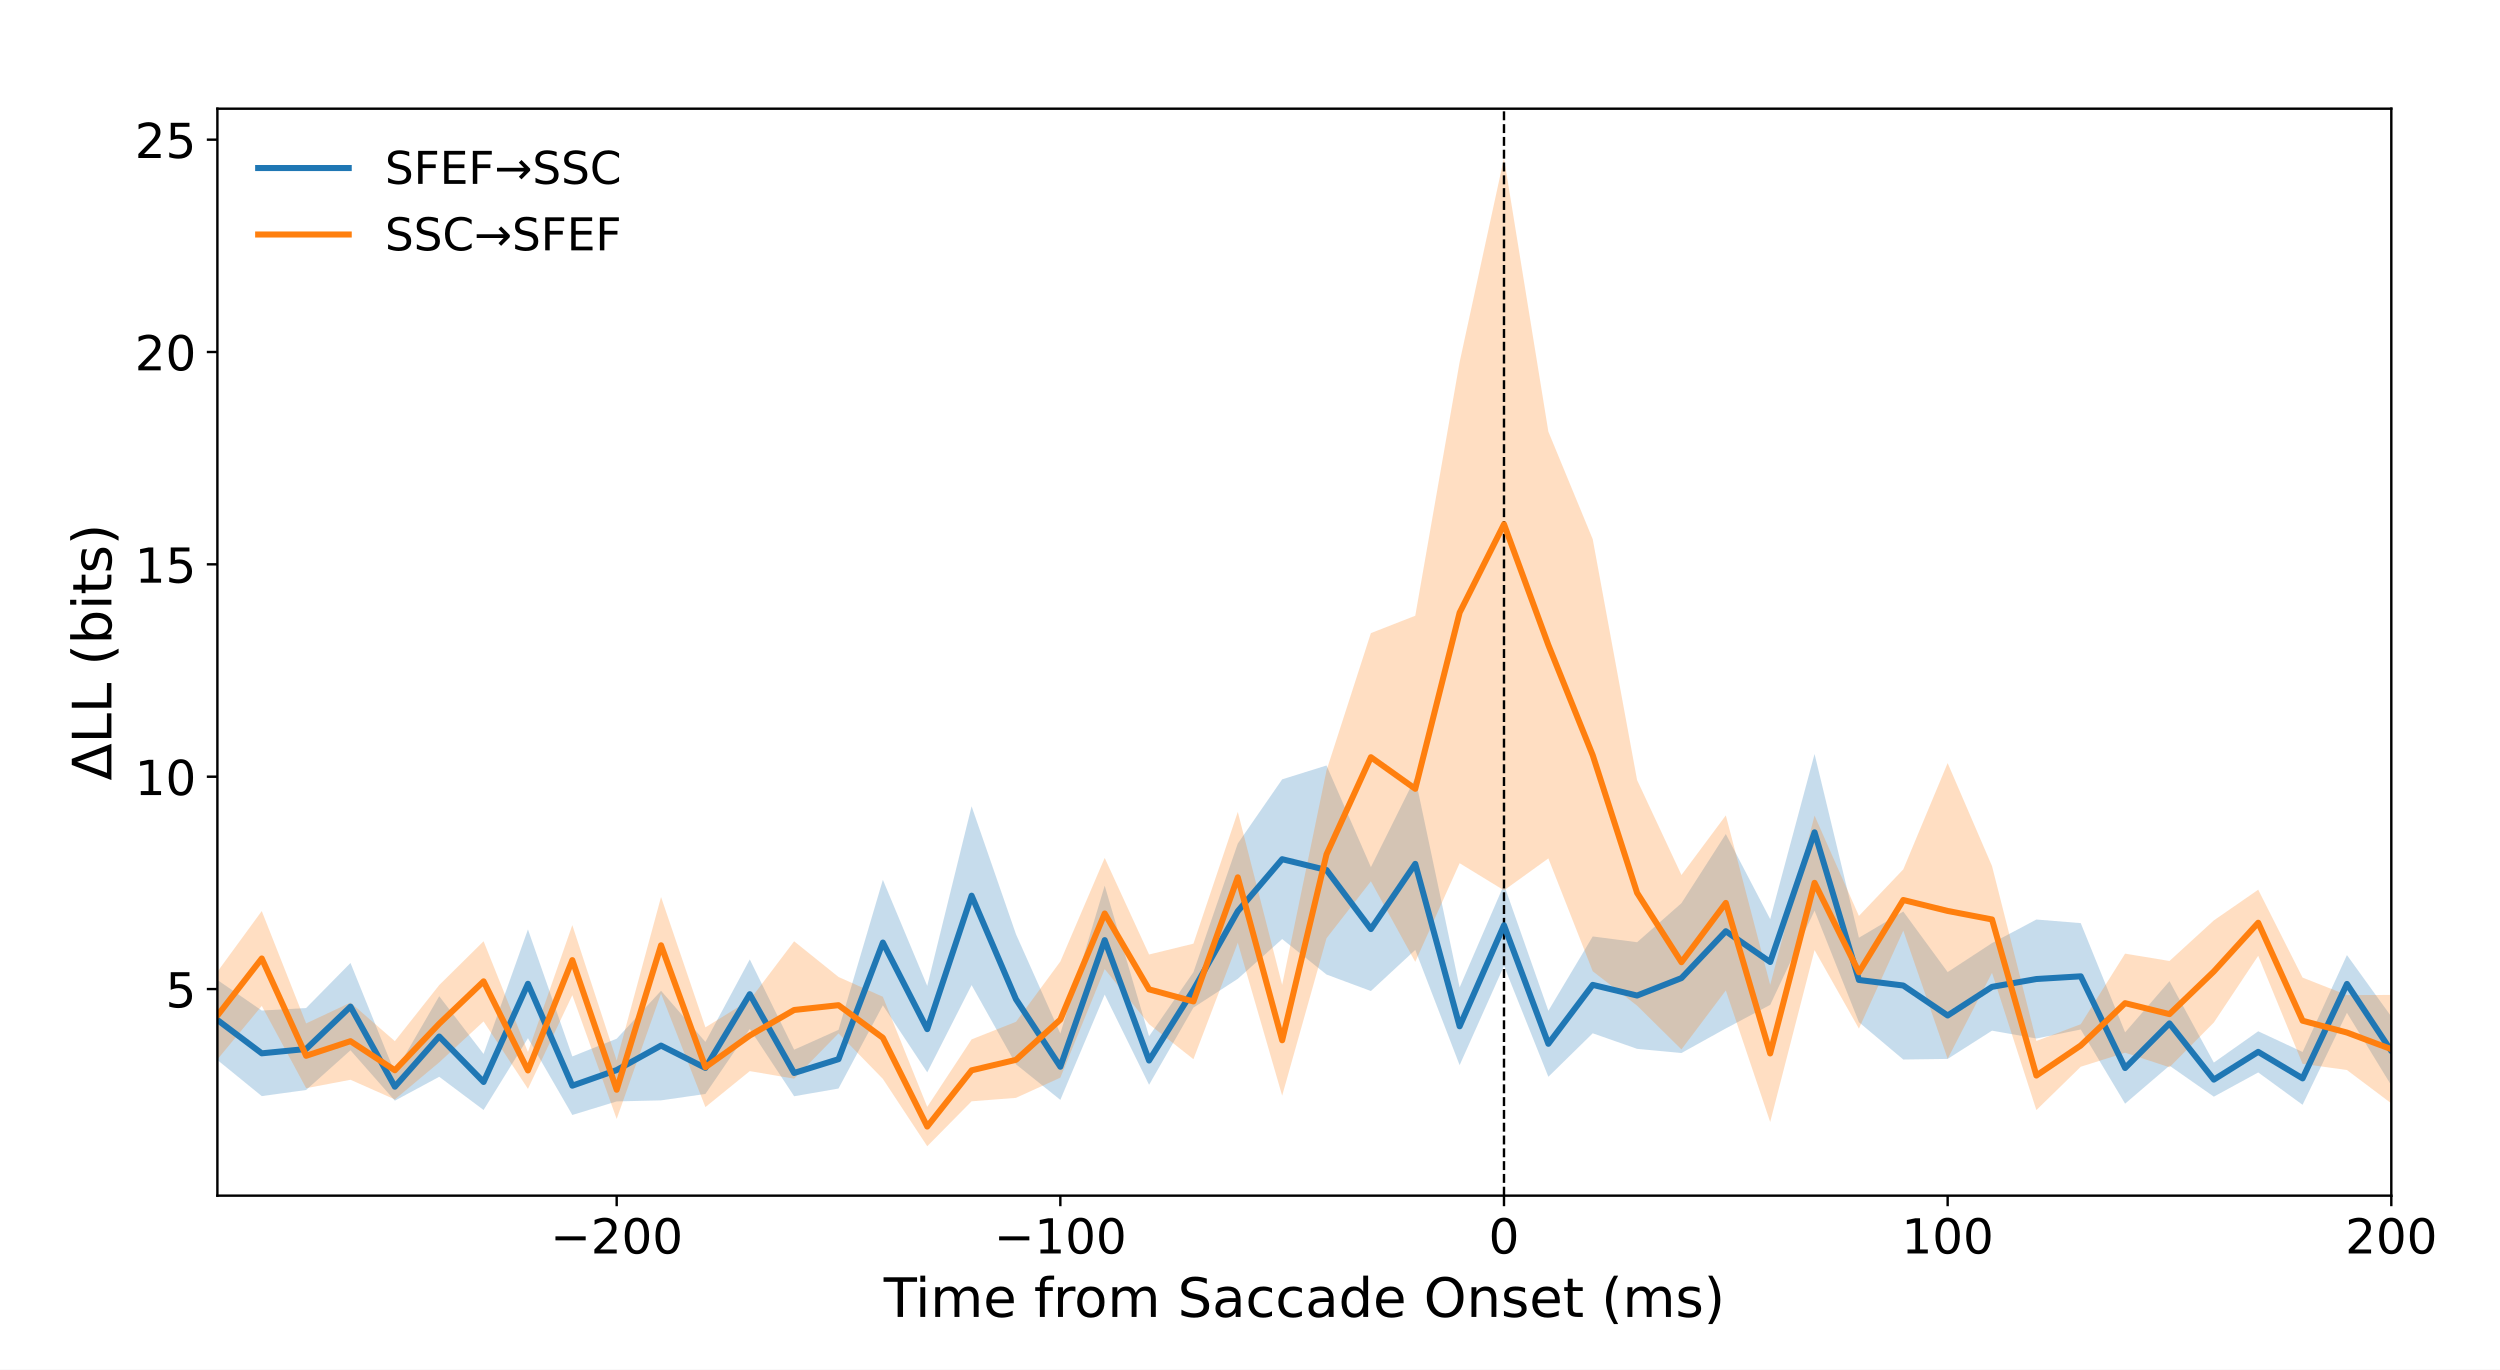
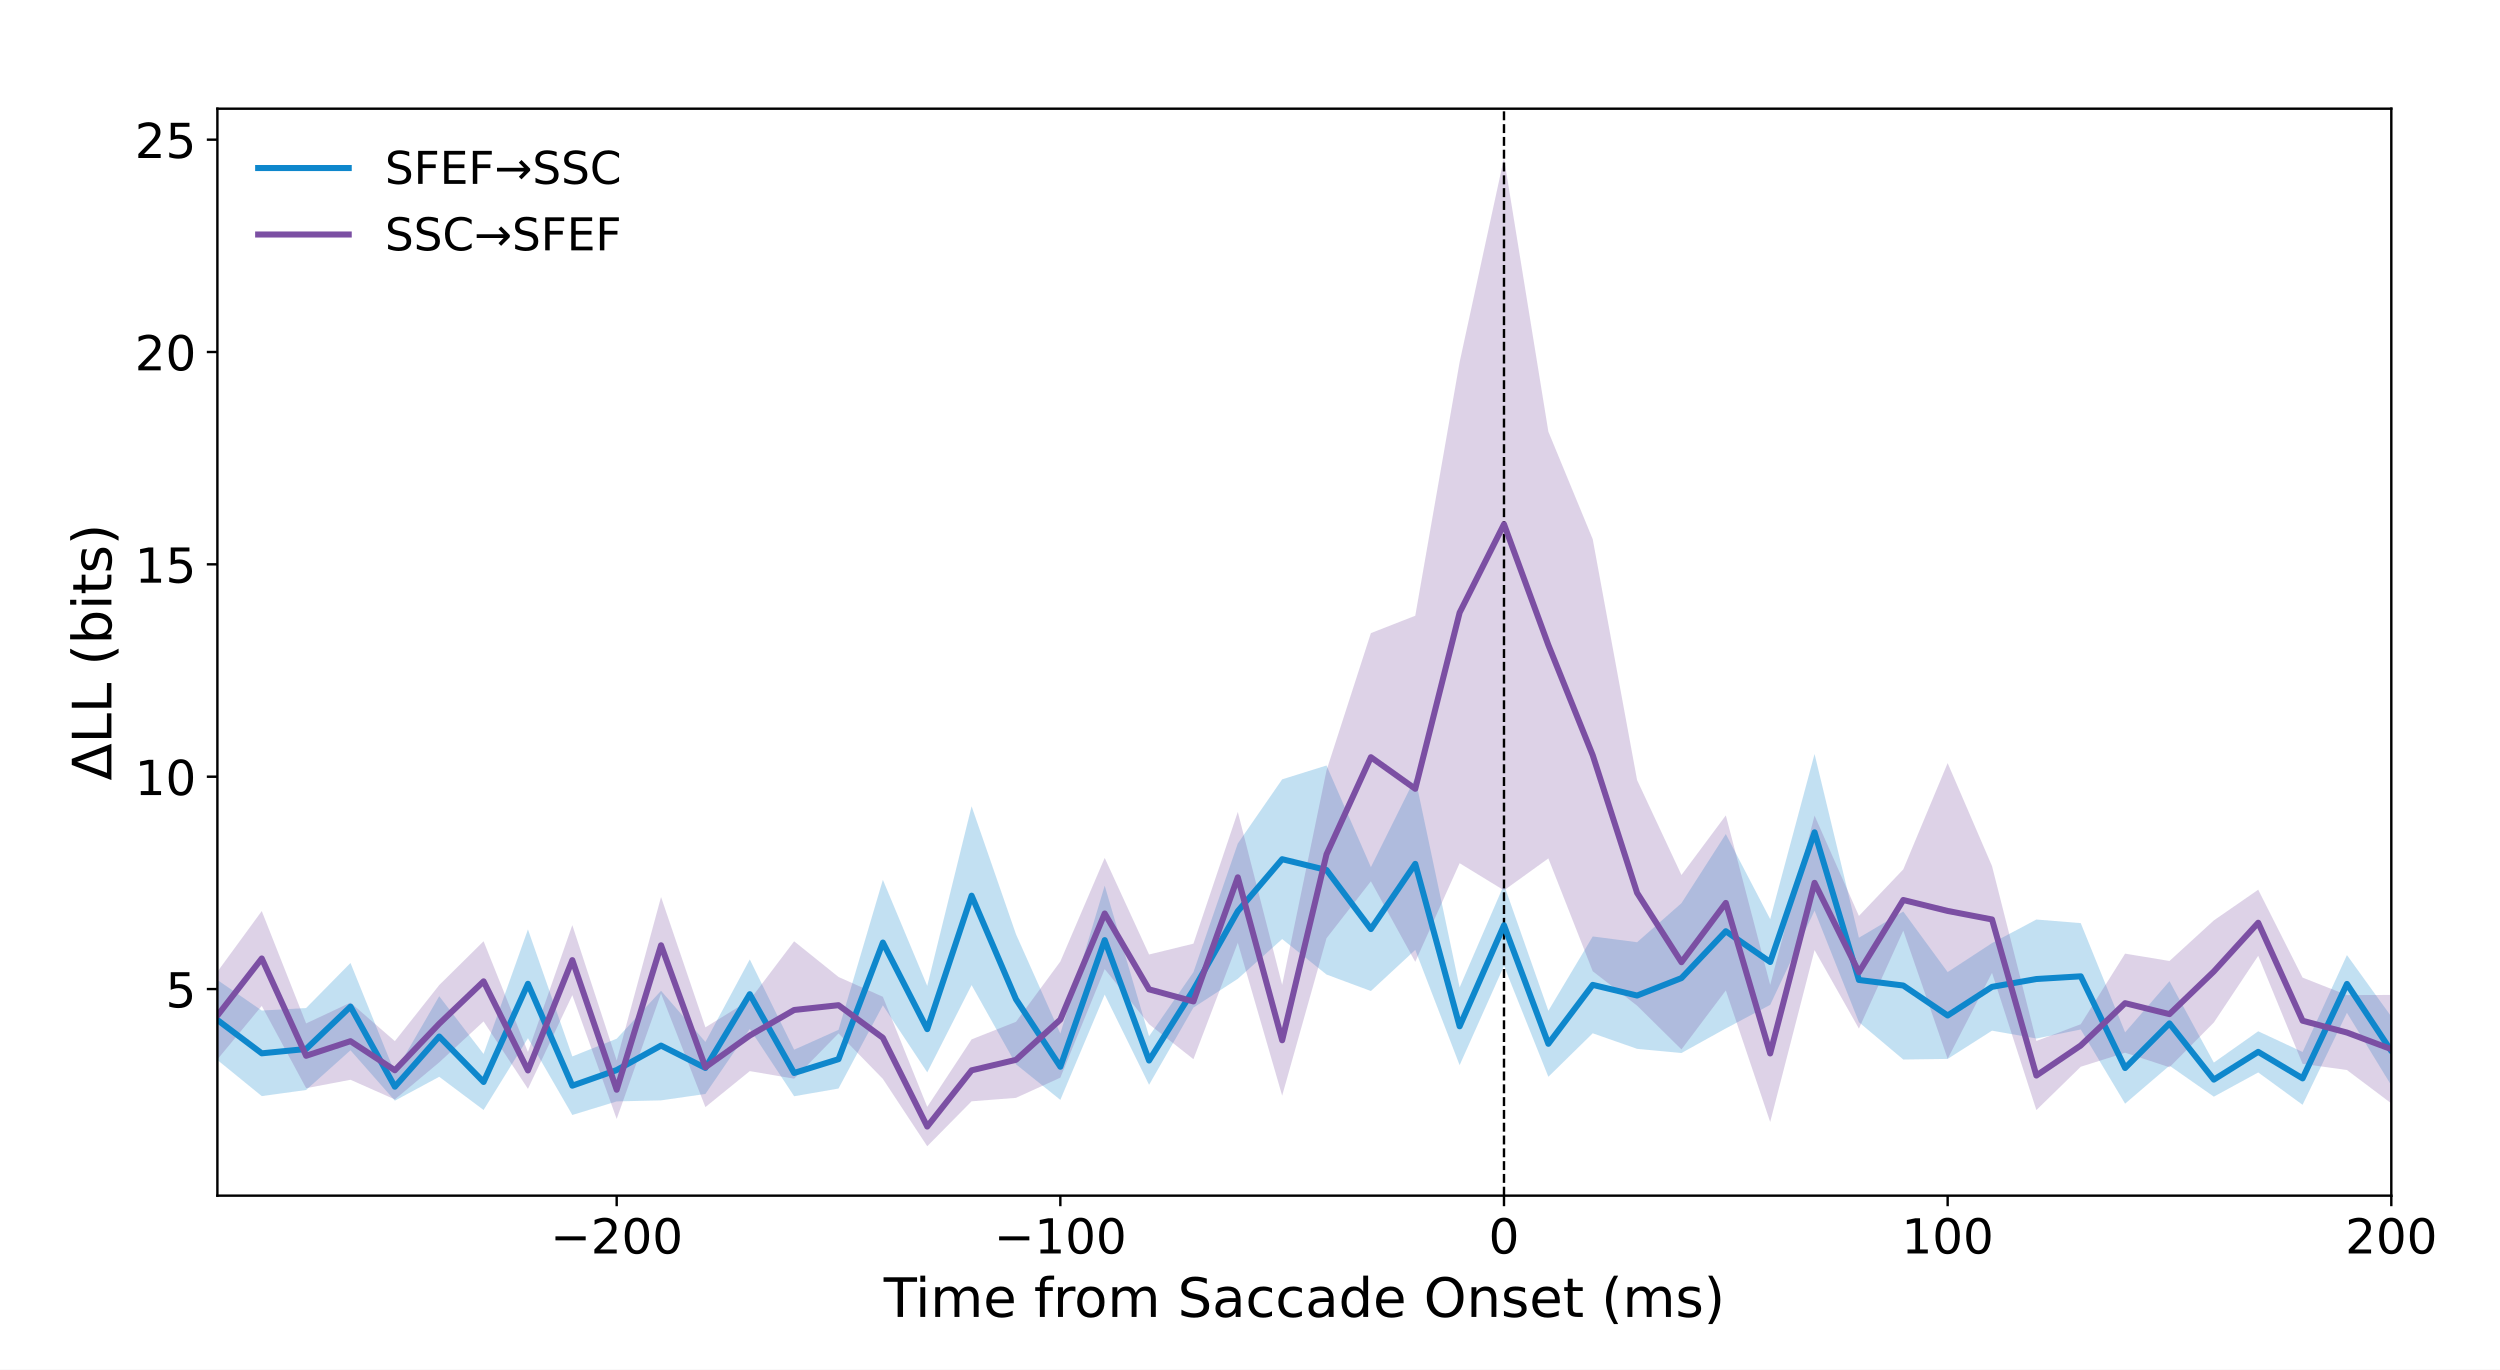
<svg xmlns="http://www.w3.org/2000/svg" xmlns:xlink="http://www.w3.org/1999/xlink" width="828pt" height="453.6pt" viewBox="0 0 828 453.6" version="1.1">
  <defs>
    <style type="text/css">*{stroke-linejoin: round; stroke-linecap: butt}</style>
  </defs>
  <g id="figure_1">
    <g id="patch_1">
      <path d="M 0 453.6  L 828 453.6  L 828 0  L 0 0  z " style="fill: #ffffff" />
    </g>
    <g id="axes_1">
      <g id="patch_2">
        <path d="M 72 396  L 792 396  L 792 36  L 72 36  z " style="fill: #ffffff" />
      </g>
      <g id="PolyCollection_1">
-         <path d="M -1.469 331.874  L -1.469 352.573  L 13.224 339.082  L 27.918 369.967  L 42.612 358.555  L 57.306 346.058  L 72 351.065  L 86.694 363.033  L 101.388 361.002  L 116.082 347.854  L 130.776 364.547  L 145.469 356.633  L 160.163 367.631  L 174.857 343.848  L 189.551 369.281  L 204.245 364.787  L 218.939 364.441  L 233.633 362.322  L 248.327 340.795  L 263.02 363.079  L 277.714 360.522  L 292.408 332.963  L 307.102 355.166  L 321.796 326.264  L 336.49 352.494  L 351.184 364.28  L 365.878 329.41  L 380.571 359.283  L 395.265 333.72  L 409.959 324.184  L 424.653 311.015  L 439.347 322.767  L 454.041 328.23  L 468.735 314.606  L 483.429 352.788  L 498.122 319.905  L 512.816 356.632  L 527.51 342.227  L 542.204 347.377  L 556.898 348.761  L 571.592 340.614  L 586.286 332.814  L 600.98 301.615  L 615.673 338.549  L 630.367 350.911  L 645.061 350.711  L 659.755 341.351  L 674.449 343.961  L 689.143 340.969  L 703.837 365.538  L 718.531 352.95  L 733.224 363.217  L 747.918 355.195  L 762.612 365.907  L 777.306 335.442  L 792 359.513  L 806.694 356.485  L 821.388 362.023  L 836.082 364.028  L 850.776 354.373  L 865.469 352.189  L 880.163 358.432  L 894.857 351.044  L 909.551 336.557  L 924.245 362.407  L 924.245 326.381  L 924.245 326.381  L 909.551 320.491  L 894.857 328.188  L 880.163 334.804  L 865.469 329.973  L 850.776 319.723  L 836.082 341.261  L 821.388 327.592  L 806.694 327.734  L 792 336.679  L 777.306 316.322  L 762.612 348.415  L 747.918 341.559  L 733.224 351.928  L 718.531 324.963  L 703.837 341.914  L 689.143 305.743  L 674.449 304.544  L 659.755 312.345  L 645.061 321.951  L 630.367 301.893  L 615.673 310.575  L 600.98 249.719  L 586.286 304.421  L 571.592 276.222  L 556.898 299.127  L 542.204 312.066  L 527.51 310.15  L 512.816 334.774  L 498.122 292.999  L 483.429 327.035  L 468.735 257.623  L 454.041 287.192  L 439.347 253.523  L 424.653 258.116  L 409.959 279.372  L 395.265 321.96  L 380.571 343.207  L 365.878 293.325  L 351.184 342.317  L 336.49 309.41  L 321.796 267.043  L 307.102 326.532  L 292.408 291.392  L 277.714 341.083  L 263.02 347.657  L 248.327 317.759  L 233.633 345.086  L 218.939 328.147  L 204.245 344.02  L 189.551 349.883  L 174.857 307.823  L 160.163 349.072  L 145.469 329.946  L 130.776 355.284  L 116.082 318.933  L 101.388 333.855  L 86.694 334.69  L 72 324.551  L 57.306 320.175  L 42.612 325.652  L 27.918 331.234  L 13.224 325.95  L -1.469 331.874  z " clip-path="url(#pa48c8d0c6a)" style="fill: #1f77b4; fill-opacity: 0.25" />
+         <path d="M -1.469 331.874  L -1.469 352.573  L 13.224 339.082  L 27.918 369.967  L 42.612 358.555  L 57.306 346.058  L 72 351.065  L 86.694 363.033  L 101.388 361.002  L 116.082 347.854  L 130.776 364.547  L 145.469 356.633  L 160.163 367.631  L 174.857 343.848  L 189.551 369.281  L 204.245 364.787  L 218.939 364.441  L 233.633 362.322  L 248.327 340.795  L 263.02 363.079  L 277.714 360.522  L 292.408 332.963  L 307.102 355.166  L 321.796 326.264  L 336.49 352.494  L 351.184 364.28  L 365.878 329.41  L 380.571 359.283  L 395.265 333.72  L 409.959 324.184  L 424.653 311.015  L 439.347 322.767  L 454.041 328.23  L 468.735 314.606  L 483.429 352.788  L 498.122 319.905  L 512.816 356.632  L 527.51 342.227  L 542.204 347.377  L 556.898 348.761  L 571.592 340.614  L 586.286 332.814  L 600.98 301.615  L 615.673 338.549  L 630.367 350.911  L 645.061 350.711  L 659.755 341.351  L 674.449 343.961  L 689.143 340.969  L 703.837 365.538  L 718.531 352.95  L 733.224 363.217  L 747.918 355.195  L 762.612 365.907  L 777.306 335.442  L 792 359.513  L 806.694 356.485  L 821.388 362.023  L 836.082 364.028  L 850.776 354.373  L 865.469 352.189  L 880.163 358.432  L 894.857 351.044  L 909.551 336.557  L 924.245 362.407  L 924.245 326.381  L 924.245 326.381  L 909.551 320.491  L 894.857 328.188  L 880.163 334.804  L 865.469 329.973  L 850.776 319.723  L 836.082 341.261  L 821.388 327.592  L 806.694 327.734  L 792 336.679  L 777.306 316.322  L 762.612 348.415  L 747.918 341.559  L 733.224 351.928  L 718.531 324.963  L 703.837 341.914  L 689.143 305.743  L 674.449 304.544  L 659.755 312.345  L 645.061 321.951  L 630.367 301.893  L 615.673 310.575  L 600.98 249.719  L 586.286 304.421  L 571.592 276.222  L 556.898 299.127  L 542.204 312.066  L 527.51 310.15  L 512.816 334.774  L 498.122 292.999  L 483.429 327.035  L 468.735 257.623  L 454.041 287.192  L 439.347 253.523  L 424.653 258.116  L 409.959 279.372  L 395.265 321.96  L 380.571 343.207  L 365.878 293.325  L 351.184 342.317  L 336.49 309.41  L 321.796 267.043  L 307.102 326.532  L 292.408 291.392  L 277.714 341.083  L 263.02 347.657  L 248.327 317.759  L 233.633 345.086  L 218.939 328.147  L 204.245 344.02  L 189.551 349.883  L 174.857 307.823  L 160.163 349.072  L 145.469 329.946  L 130.776 355.284  L 116.082 318.933  L 101.388 333.855  L 86.694 334.69  L 72 324.551  L 57.306 320.175  L 42.612 325.652  L 27.918 331.234  L 13.224 325.95  L -1.469 331.874  z " clip-path="url(#p696708b9bd)" style="fill: #0e87cc; fill-opacity: 0.25" />
      </g>
      <g id="PolyCollection_2">
-         <path d="M -1.469 319.107  L -1.469 348.882  L 13.224 371.857  L 27.918 345.481  L 42.612 345.651  L 57.306 351.251  L 72 350.877  L 86.694 333.154  L 101.388 360.406  L 116.082 357.62  L 130.776 364.128  L 145.469 351.857  L 160.163 338.298  L 174.857 360.635  L 189.551 329.599  L 204.245 370.603  L 218.939 329.071  L 233.633 366.673  L 248.327 354.75  L 263.02 357.263  L 277.714 342.255  L 292.408 357.332  L 307.102 379.636  L 321.796 364.749  L 336.49 363.607  L 351.184 356.924  L 365.878 320.955  L 380.571 339.219  L 395.265 350.808  L 409.959 312.237  L 424.653 362.878  L 439.347 310.736  L 454.041 291.891  L 468.735 318.571  L 483.429 285.895  L 498.122 294.885  L 512.816 284.306  L 527.51 321.677  L 542.204 333.076  L 556.898 347.572  L 571.592 328.036  L 586.286 371.606  L 600.98 314.669  L 615.673 340.674  L 630.367 308.227  L 645.061 350.674  L 659.755 322.209  L 674.449 367.664  L 689.143 353.31  L 703.837 348.653  L 718.531 353.477  L 733.224 338.657  L 747.918 316.561  L 762.612 352.346  L 777.306 354.39  L 792 365.443  L 806.694 361.126  L 821.388 354.787  L 836.082 363.14  L 850.776 356.583  L 865.469 343.572  L 880.163 352.839  L 894.857 344.924  L 909.551 358.817  L 924.245 369.411  L 924.245 352.751  L 924.245 352.751  L 909.551 329.867  L 894.857 320.03  L 880.163 329.874  L 865.469 313.627  L 850.776 340.052  L 836.082 339.792  L 821.388 331.642  L 806.694 335.78  L 792 329.523  L 777.306 329.573  L 762.612 323.778  L 747.918 294.668  L 733.224 304.839  L 718.531 318.281  L 703.837 315.844  L 689.143 339.22  L 674.449 344.778  L 659.755 286.844  L 645.061 252.739  L 630.367 287.929  L 615.673 303.357  L 600.98 270.125  L 586.286 326.189  L 571.592 270.056  L 556.898 289.802  L 542.204 258.361  L 527.51 178.576  L 512.816 142.957  L 498.122 52.364  L 483.429 119.922  L 468.735 203.929  L 454.041 209.684  L 439.347 255.135  L 424.653 326.19  L 409.959 268.903  L 395.265 312.538  L 380.571 316.129  L 365.878 284.142  L 351.184 318.452  L 336.49 338.429  L 321.796 344.237  L 307.102 366.593  L 292.408 330.135  L 277.714 323.574  L 263.02 311.756  L 248.327 331.182  L 233.633 340.263  L 218.939 297.089  L 204.245 351.24  L 189.551 306.395  L 174.857 348.424  L 160.163 311.742  L 145.469 326.256  L 130.776 344.823  L 116.082 332.058  L 101.388 338.953  L 86.694 301.741  L 72 321.832  L 57.306 339.768  L 42.612 304.306  L 27.918 285.678  L 13.224 356.089  L -1.469 319.107  z " clip-path="url(#pa48c8d0c6a)" style="fill: #ff7f0e; fill-opacity: 0.25" />
+         <path d="M -1.469 319.107  L -1.469 348.882  L 13.224 371.857  L 27.918 345.481  L 42.612 345.651  L 57.306 351.251  L 72 350.877  L 86.694 333.154  L 101.388 360.406  L 116.082 357.62  L 130.776 364.128  L 145.469 351.857  L 160.163 338.298  L 174.857 360.635  L 189.551 329.599  L 204.245 370.603  L 218.939 329.071  L 233.633 366.673  L 248.327 354.75  L 263.02 357.263  L 277.714 342.255  L 292.408 357.332  L 307.102 379.636  L 321.796 364.749  L 336.49 363.607  L 351.184 356.924  L 365.878 320.955  L 380.571 339.219  L 395.265 350.808  L 409.959 312.237  L 424.653 362.878  L 439.347 310.736  L 454.041 291.891  L 468.735 318.571  L 483.429 285.895  L 498.122 294.885  L 512.816 284.306  L 527.51 321.677  L 542.204 333.076  L 556.898 347.572  L 571.592 328.036  L 586.286 371.606  L 600.98 314.669  L 615.673 340.674  L 630.367 308.227  L 645.061 350.674  L 659.755 322.209  L 674.449 367.664  L 689.143 353.31  L 703.837 348.653  L 718.531 353.477  L 733.224 338.657  L 747.918 316.561  L 762.612 352.346  L 777.306 354.39  L 792 365.443  L 806.694 361.126  L 821.388 354.787  L 836.082 363.14  L 850.776 356.583  L 865.469 343.572  L 880.163 352.839  L 894.857 344.924  L 909.551 358.817  L 924.245 369.411  L 924.245 352.751  L 924.245 352.751  L 909.551 329.867  L 894.857 320.03  L 880.163 329.874  L 865.469 313.627  L 850.776 340.052  L 836.082 339.792  L 821.388 331.642  L 806.694 335.78  L 792 329.523  L 777.306 329.573  L 762.612 323.778  L 747.918 294.668  L 733.224 304.839  L 718.531 318.281  L 703.837 315.844  L 689.143 339.22  L 674.449 344.778  L 659.755 286.844  L 645.061 252.739  L 630.367 287.929  L 615.673 303.357  L 600.98 270.125  L 586.286 326.189  L 571.592 270.056  L 556.898 289.802  L 542.204 258.361  L 527.51 178.576  L 512.816 142.957  L 498.122 52.364  L 483.429 119.922  L 468.735 203.929  L 454.041 209.684  L 439.347 255.135  L 424.653 326.19  L 409.959 268.903  L 395.265 312.538  L 380.571 316.129  L 365.878 284.142  L 351.184 318.452  L 336.49 338.429  L 321.796 344.237  L 307.102 366.593  L 292.408 330.135  L 277.714 323.574  L 263.02 311.756  L 248.327 331.182  L 233.633 340.263  L 218.939 297.089  L 204.245 351.24  L 189.551 306.395  L 174.857 348.424  L 160.163 311.742  L 145.469 326.256  L 130.776 344.823  L 116.082 332.058  L 101.388 338.953  L 86.694 301.741  L 72 321.832  L 57.306 339.768  L 42.612 304.306  L 27.918 285.678  L 13.224 356.089  L -1.469 319.107  z " clip-path="url(#p696708b9bd)" style="fill: #7b4fa3; fill-opacity: 0.25" />
      </g>
      <g id="matplotlib.axis_1">
        <g id="xtick_1">
          <g id="line2d_1">
            <defs>
-               <path id="mca34888d4f" d="M 0 0  L 0 3.5  " style="stroke: #000000; stroke-width: 0.8" />
-             </defs>
-             <g>
-               <use xlink:href="#mca34888d4f" x="204.245" y="396" style="stroke: #000000; stroke-width: 0.8" />
+               <path id="m27606cd49b" d="M 0 0  L 0 3.5  " style="stroke: #000000; stroke-width: 0.8" />
+             </defs>
+             <g>
+               <use xlink:href="#m27606cd49b" x="204.245" y="396" style="stroke: #000000; stroke-width: 0.8" />
            </g>
          </g>
          <g id="text_1">
            <g transform="translate(182.2711 415.1575) scale(0.16 -0.16)">
              <defs>
                <path id="DejaVuSans-2212" d="M 678 2272  L 4684 2272  L 4684 1741  L 678 1741  L 678 2272  z " transform="scale(0.015625)" />
                <path id="DejaVuSans-32" d="M 1228 531  L 3431 531  L 3431 0  L 469 0  L 469 531  Q 828 903 1448 1529  Q 2069 2156 2228 2338  Q 2531 2678 2651 2914  Q 2772 3150 2772 3378  Q 2772 3750 2511 3984  Q 2250 4219 1831 4219  Q 1534 4219 1204 4116  Q 875 4013 500 3803  L 500 4441  Q 881 4594 1212 4672  Q 1544 4750 1819 4750  Q 2544 4750 2975 4387  Q 3406 4025 3406 3419  Q 3406 3131 3298 2873  Q 3191 2616 2906 2266  Q 2828 2175 2409 1742  Q 1991 1309 1228 531  z " transform="scale(0.015625)" />
                <path id="DejaVuSans-30" d="M 2034 4250  Q 1547 4250 1301 3770  Q 1056 3291 1056 2328  Q 1056 1369 1301 889  Q 1547 409 2034 409  Q 2525 409 2770 889  Q 3016 1369 3016 2328  Q 3016 3291 2770 3770  Q 2525 4250 2034 4250  z M 2034 4750  Q 2819 4750 3233 4129  Q 3647 3509 3647 2328  Q 3647 1150 3233 529  Q 2819 -91 2034 -91  Q 1250 -91 836 529  Q 422 1150 422 2328  Q 422 3509 836 4129  Q 1250 4750 2034 4750  z " transform="scale(0.015625)" />
              </defs>
              <use xlink:href="#DejaVuSans-2212" />
              <use xlink:href="#DejaVuSans-32" x="83.789" />
              <use xlink:href="#DejaVuSans-30" x="147.412" />
              <use xlink:href="#DejaVuSans-30" x="211.035" />
            </g>
          </g>
        </g>
        <g id="xtick_2">
          <g id="line2d_2">
            <g>
-               <use xlink:href="#mca34888d4f" x="351.184" y="396" style="stroke: #000000; stroke-width: 0.8" />
+               <use xlink:href="#m27606cd49b" x="351.184" y="396" style="stroke: #000000; stroke-width: 0.8" />
            </g>
          </g>
          <g id="text_2">
            <g transform="translate(329.2099 415.1575) scale(0.16 -0.16)">
              <defs>
                <path id="DejaVuSans-31" d="M 794 531  L 1825 531  L 1825 4091  L 703 3866  L 703 4441  L 1819 4666  L 2450 4666  L 2450 531  L 3481 531  L 3481 0  L 794 0  L 794 531  z " transform="scale(0.015625)" />
              </defs>
              <use xlink:href="#DejaVuSans-2212" />
              <use xlink:href="#DejaVuSans-31" x="83.789" />
              <use xlink:href="#DejaVuSans-30" x="147.412" />
              <use xlink:href="#DejaVuSans-30" x="211.035" />
            </g>
          </g>
        </g>
        <g id="xtick_3">
          <g id="line2d_3">
            <g>
-               <use xlink:href="#mca34888d4f" x="498.122" y="396" style="stroke: #000000; stroke-width: 0.8" />
+               <use xlink:href="#m27606cd49b" x="498.122" y="396" style="stroke: #000000; stroke-width: 0.8" />
            </g>
          </g>
          <g id="text_3">
            <g transform="translate(493.0324 415.1575) scale(0.16 -0.16)">
              <use xlink:href="#DejaVuSans-30" />
            </g>
          </g>
        </g>
        <g id="xtick_4">
          <g id="line2d_4">
            <g>
-               <use xlink:href="#mca34888d4f" x="645.061" y="396" style="stroke: #000000; stroke-width: 0.8" />
+               <use xlink:href="#m27606cd49b" x="645.061" y="396" style="stroke: #000000; stroke-width: 0.8" />
            </g>
          </g>
          <g id="text_4">
            <g transform="translate(629.7912 415.1575) scale(0.16 -0.16)">
              <use xlink:href="#DejaVuSans-31" />
              <use xlink:href="#DejaVuSans-30" x="63.623" />
              <use xlink:href="#DejaVuSans-30" x="127.246" />
            </g>
          </g>
        </g>
        <g id="xtick_5">
          <g id="line2d_5">
            <g>
-               <use xlink:href="#mca34888d4f" x="792" y="396" style="stroke: #000000; stroke-width: 0.8" />
+               <use xlink:href="#m27606cd49b" x="792" y="396" style="stroke: #000000; stroke-width: 0.8" />
            </g>
          </g>
          <g id="text_5">
            <g transform="translate(776.73 415.1575) scale(0.16 -0.16)">
              <use xlink:href="#DejaVuSans-32" />
              <use xlink:href="#DejaVuSans-30" x="63.623" />
              <use xlink:href="#DejaVuSans-30" x="127.246" />
            </g>
          </g>
        </g>
        <g id="text_6">
          <g transform="translate(292.6856 436.1622) scale(0.18 -0.18)">
            <defs>
              <path id="DejaVuSans-54" d="M -19 4666  L 3928 4666  L 3928 4134  L 2272 4134  L 2272 0  L 1638 0  L 1638 4134  L -19 4134  L -19 4666  z " transform="scale(0.015625)" />
              <path id="DejaVuSans-69" d="M 603 3500  L 1178 3500  L 1178 0  L 603 0  L 603 3500  z M 603 4863  L 1178 4863  L 1178 4134  L 603 4134  L 603 4863  z " transform="scale(0.015625)" />
              <path id="DejaVuSans-6d" d="M 3328 2828  Q 3544 3216 3844 3400  Q 4144 3584 4550 3584  Q 5097 3584 5394 3201  Q 5691 2819 5691 2113  L 5691 0  L 5113 0  L 5113 2094  Q 5113 2597 4934 2840  Q 4756 3084 4391 3084  Q 3944 3084 3684 2787  Q 3425 2491 3425 1978  L 3425 0  L 2847 0  L 2847 2094  Q 2847 2600 2669 2842  Q 2491 3084 2119 3084  Q 1678 3084 1418 2786  Q 1159 2488 1159 1978  L 1159 0  L 581 0  L 581 3500  L 1159 3500  L 1159 2956  Q 1356 3278 1631 3431  Q 1906 3584 2284 3584  Q 2666 3584 2933 3390  Q 3200 3197 3328 2828  z " transform="scale(0.015625)" />
              <path id="DejaVuSans-65" d="M 3597 1894  L 3597 1613  L 953 1613  Q 991 1019 1311 708  Q 1631 397 2203 397  Q 2534 397 2845 478  Q 3156 559 3463 722  L 3463 178  Q 3153 47 2828 -22  Q 2503 -91 2169 -91  Q 1331 -91 842 396  Q 353 884 353 1716  Q 353 2575 817 3079  Q 1281 3584 2069 3584  Q 2775 3584 3186 3129  Q 3597 2675 3597 1894  z M 3022 2063  Q 3016 2534 2758 2815  Q 2500 3097 2075 3097  Q 1594 3097 1305 2825  Q 1016 2553 972 2059  L 3022 2063  z " transform="scale(0.015625)" />
              <path id="DejaVuSans-20" transform="scale(0.015625)" />
              <path id="DejaVuSans-66" d="M 2375 4863  L 2375 4384  L 1825 4384  Q 1516 4384 1395 4259  Q 1275 4134 1275 3809  L 1275 3500  L 2222 3500  L 2222 3053  L 1275 3053  L 1275 0  L 697 0  L 697 3053  L 147 3053  L 147 3500  L 697 3500  L 697 3744  Q 697 4328 969 4595  Q 1241 4863 1831 4863  L 2375 4863  z " transform="scale(0.015625)" />
              <path id="DejaVuSans-72" d="M 2631 2963  Q 2534 3019 2420 3045  Q 2306 3072 2169 3072  Q 1681 3072 1420 2755  Q 1159 2438 1159 1844  L 1159 0  L 581 0  L 581 3500  L 1159 3500  L 1159 2956  Q 1341 3275 1631 3429  Q 1922 3584 2338 3584  Q 2397 3584 2469 3576  Q 2541 3569 2628 3553  L 2631 2963  z " transform="scale(0.015625)" />
              <path id="DejaVuSans-6f" d="M 1959 3097  Q 1497 3097 1228 2736  Q 959 2375 959 1747  Q 959 1119 1226 758  Q 1494 397 1959 397  Q 2419 397 2687 759  Q 2956 1122 2956 1747  Q 2956 2369 2687 2733  Q 2419 3097 1959 3097  z M 1959 3584  Q 2709 3584 3137 3096  Q 3566 2609 3566 1747  Q 3566 888 3137 398  Q 2709 -91 1959 -91  Q 1206 -91 779 398  Q 353 888 353 1747  Q 353 2609 779 3096  Q 1206 3584 1959 3584  z " transform="scale(0.015625)" />
              <path id="DejaVuSans-53" d="M 3425 4513  L 3425 3897  Q 3066 4069 2747 4153  Q 2428 4238 2131 4238  Q 1616 4238 1336 4038  Q 1056 3838 1056 3469  Q 1056 3159 1242 3001  Q 1428 2844 1947 2747  L 2328 2669  Q 3034 2534 3370 2195  Q 3706 1856 3706 1288  Q 3706 609 3251 259  Q 2797 -91 1919 -91  Q 1588 -91 1214 -16  Q 841 59 441 206  L 441 856  Q 825 641 1194 531  Q 1563 422 1919 422  Q 2459 422 2753 634  Q 3047 847 3047 1241  Q 3047 1584 2836 1778  Q 2625 1972 2144 2069  L 1759 2144  Q 1053 2284 737 2584  Q 422 2884 422 3419  Q 422 4038 858 4394  Q 1294 4750 2059 4750  Q 2388 4750 2728 4690  Q 3069 4631 3425 4513  z " transform="scale(0.015625)" />
              <path id="DejaVuSans-61" d="M 2194 1759  Q 1497 1759 1228 1600  Q 959 1441 959 1056  Q 959 750 1161 570  Q 1363 391 1709 391  Q 2188 391 2477 730  Q 2766 1069 2766 1631  L 2766 1759  L 2194 1759  z M 3341 1997  L 3341 0  L 2766 0  L 2766 531  Q 2569 213 2275 61  Q 1981 -91 1556 -91  Q 1019 -91 701 211  Q 384 513 384 1019  Q 384 1609 779 1909  Q 1175 2209 1959 2209  L 2766 2209  L 2766 2266  Q 2766 2663 2505 2880  Q 2244 3097 1772 3097  Q 1472 3097 1187 3025  Q 903 2953 641 2809  L 641 3341  Q 956 3463 1253 3523  Q 1550 3584 1831 3584  Q 2591 3584 2966 3190  Q 3341 2797 3341 1997  z " transform="scale(0.015625)" />
              <path id="DejaVuSans-63" d="M 3122 3366  L 3122 2828  Q 2878 2963 2633 3030  Q 2388 3097 2138 3097  Q 1578 3097 1268 2742  Q 959 2388 959 1747  Q 959 1106 1268 751  Q 1578 397 2138 397  Q 2388 397 2633 464  Q 2878 531 3122 666  L 3122 134  Q 2881 22 2623 -34  Q 2366 -91 2075 -91  Q 1284 -91 818 406  Q 353 903 353 1747  Q 353 2603 823 3093  Q 1294 3584 2113 3584  Q 2378 3584 2631 3529  Q 2884 3475 3122 3366  z " transform="scale(0.015625)" />
              <path id="DejaVuSans-64" d="M 2906 2969  L 2906 4863  L 3481 4863  L 3481 0  L 2906 0  L 2906 525  Q 2725 213 2448 61  Q 2172 -91 1784 -91  Q 1150 -91 751 415  Q 353 922 353 1747  Q 353 2572 751 3078  Q 1150 3584 1784 3584  Q 2172 3584 2448 3432  Q 2725 3281 2906 2969  z M 947 1747  Q 947 1113 1208 752  Q 1469 391 1925 391  Q 2381 391 2643 752  Q 2906 1113 2906 1747  Q 2906 2381 2643 2742  Q 2381 3103 1925 3103  Q 1469 3103 1208 2742  Q 947 2381 947 1747  z " transform="scale(0.015625)" />
              <path id="DejaVuSans-4f" d="M 2522 4238  Q 1834 4238 1429 3725  Q 1025 3213 1025 2328  Q 1025 1447 1429 934  Q 1834 422 2522 422  Q 3209 422 3611 934  Q 4013 1447 4013 2328  Q 4013 3213 3611 3725  Q 3209 4238 2522 4238  z M 2522 4750  Q 3503 4750 4090 4092  Q 4678 3434 4678 2328  Q 4678 1225 4090 567  Q 3503 -91 2522 -91  Q 1538 -91 948 565  Q 359 1222 359 2328  Q 359 3434 948 4092  Q 1538 4750 2522 4750  z " transform="scale(0.015625)" />
              <path id="DejaVuSans-6e" d="M 3513 2113  L 3513 0  L 2938 0  L 2938 2094  Q 2938 2591 2744 2837  Q 2550 3084 2163 3084  Q 1697 3084 1428 2787  Q 1159 2491 1159 1978  L 1159 0  L 581 0  L 581 3500  L 1159 3500  L 1159 2956  Q 1366 3272 1645 3428  Q 1925 3584 2291 3584  Q 2894 3584 3203 3211  Q 3513 2838 3513 2113  z " transform="scale(0.015625)" />
              <path id="DejaVuSans-73" d="M 2834 3397  L 2834 2853  Q 2591 2978 2328 3040  Q 2066 3103 1784 3103  Q 1356 3103 1142 2972  Q 928 2841 928 2578  Q 928 2378 1081 2264  Q 1234 2150 1697 2047  L 1894 2003  Q 2506 1872 2764 1633  Q 3022 1394 3022 966  Q 3022 478 2636 193  Q 2250 -91 1575 -91  Q 1294 -91 989 -36  Q 684 19 347 128  L 347 722  Q 666 556 975 473  Q 1284 391 1588 391  Q 1994 391 2212 530  Q 2431 669 2431 922  Q 2431 1156 2273 1281  Q 2116 1406 1581 1522  L 1381 1569  Q 847 1681 609 1914  Q 372 2147 372 2553  Q 372 3047 722 3315  Q 1072 3584 1716 3584  Q 2034 3584 2315 3537  Q 2597 3491 2834 3397  z " transform="scale(0.015625)" />
              <path id="DejaVuSans-74" d="M 1172 4494  L 1172 3500  L 2356 3500  L 2356 3053  L 1172 3053  L 1172 1153  Q 1172 725 1289 603  Q 1406 481 1766 481  L 2356 481  L 2356 0  L 1766 0  Q 1100 0 847 248  Q 594 497 594 1153  L 594 3053  L 172 3053  L 172 3500  L 594 3500  L 594 4494  L 1172 4494  z " transform="scale(0.015625)" />
              <path id="DejaVuSans-28" d="M 1984 4856  Q 1566 4138 1362 3434  Q 1159 2731 1159 2009  Q 1159 1288 1364 580  Q 1569 -128 1984 -844  L 1484 -844  Q 1016 -109 783 600  Q 550 1309 550 2009  Q 550 2706 781 3412  Q 1013 4119 1484 4856  L 1984 4856  z " transform="scale(0.015625)" />
              <path id="DejaVuSans-29" d="M 513 4856  L 1013 4856  Q 1481 4119 1714 3412  Q 1947 2706 1947 2009  Q 1947 1309 1714 600  Q 1481 -109 1013 -844  L 513 -844  Q 928 -128 1133 580  Q 1338 1288 1338 2009  Q 1338 2731 1133 3434  Q 928 4138 513 4856  z " transform="scale(0.015625)" />
            </defs>
            <use xlink:href="#DejaVuSans-54" />
            <use xlink:href="#DejaVuSans-69" x="57.959" />
            <use xlink:href="#DejaVuSans-6d" x="85.742" />
            <use xlink:href="#DejaVuSans-65" x="183.154" />
            <use xlink:href="#DejaVuSans-20" x="244.678" />
            <use xlink:href="#DejaVuSans-66" x="276.465" />
            <use xlink:href="#DejaVuSans-72" x="311.67" />
            <use xlink:href="#DejaVuSans-6f" x="350.533" />
            <use xlink:href="#DejaVuSans-6d" x="411.715" />
            <use xlink:href="#DejaVuSans-20" x="509.127" />
            <use xlink:href="#DejaVuSans-53" x="540.914" />
            <use xlink:href="#DejaVuSans-61" x="604.391" />
            <use xlink:href="#DejaVuSans-63" x="665.67" />
            <use xlink:href="#DejaVuSans-63" x="720.65" />
            <use xlink:href="#DejaVuSans-61" x="775.631" />
            <use xlink:href="#DejaVuSans-64" x="836.91" />
            <use xlink:href="#DejaVuSans-65" x="900.387" />
            <use xlink:href="#DejaVuSans-20" x="961.91" />
            <use xlink:href="#DejaVuSans-4f" x="993.697" />
            <use xlink:href="#DejaVuSans-6e" x="1072.408" />
            <use xlink:href="#DejaVuSans-73" x="1135.787" />
            <use xlink:href="#DejaVuSans-65" x="1187.887" />
            <use xlink:href="#DejaVuSans-74" x="1249.41" />
            <use xlink:href="#DejaVuSans-20" x="1288.619" />
            <use xlink:href="#DejaVuSans-28" x="1320.406" />
            <use xlink:href="#DejaVuSans-6d" x="1359.42" />
            <use xlink:href="#DejaVuSans-73" x="1456.832" />
            <use xlink:href="#DejaVuSans-29" x="1508.932" />
          </g>
        </g>
      </g>
      <g id="matplotlib.axis_2">
        <g id="ytick_1">
          <g id="line2d_6">
            <defs>
-               <path id="m416807d463" d="M 0 0  L -3.5 0  " style="stroke: #000000; stroke-width: 0.8" />
-             </defs>
-             <g>
-               <use xlink:href="#m416807d463" x="72" y="327.572" style="stroke: #000000; stroke-width: 0.8" />
+               <path id="m1af6bbf77a" d="M 0 0  L -3.5 0  " style="stroke: #000000; stroke-width: 0.8" />
+             </defs>
+             <g>
+               <use xlink:href="#m1af6bbf77a" x="72" y="327.572" style="stroke: #000000; stroke-width: 0.8" />
            </g>
          </g>
          <g id="text_7">
            <g transform="translate(54.82 333.6505) scale(0.16 -0.16)">
              <defs>
                <path id="DejaVuSans-35" d="M 691 4666  L 3169 4666  L 3169 4134  L 1269 4134  L 1269 2991  Q 1406 3038 1543 3061  Q 1681 3084 1819 3084  Q 2600 3084 3056 2656  Q 3513 2228 3513 1497  Q 3513 744 3044 326  Q 2575 -91 1722 -91  Q 1428 -91 1123 -41  Q 819 9 494 109  L 494 744  Q 775 591 1075 516  Q 1375 441 1709 441  Q 2250 441 2565 725  Q 2881 1009 2881 1497  Q 2881 1984 2565 2268  Q 2250 2553 1709 2553  Q 1456 2553 1204 2497  Q 953 2441 691 2322  L 691 4666  z " transform="scale(0.015625)" />
              </defs>
              <use xlink:href="#DejaVuSans-35" />
            </g>
          </g>
        </g>
        <g id="ytick_2">
          <g id="line2d_7">
            <g>
-               <use xlink:href="#m416807d463" x="72" y="257.241" style="stroke: #000000; stroke-width: 0.8" />
+               <use xlink:href="#m1af6bbf77a" x="72" y="257.241" style="stroke: #000000; stroke-width: 0.8" />
            </g>
          </g>
          <g id="text_8">
            <g transform="translate(44.64 263.3202) scale(0.16 -0.16)">
              <use xlink:href="#DejaVuSans-31" />
              <use xlink:href="#DejaVuSans-30" x="63.623" />
            </g>
          </g>
        </g>
        <g id="ytick_3">
          <g id="line2d_8">
            <g>
-               <use xlink:href="#m416807d463" x="72" y="186.911" style="stroke: #000000; stroke-width: 0.8" />
+               <use xlink:href="#m1af6bbf77a" x="72" y="186.911" style="stroke: #000000; stroke-width: 0.8" />
            </g>
          </g>
          <g id="text_9">
            <g transform="translate(44.64 192.9899) scale(0.16 -0.16)">
              <use xlink:href="#DejaVuSans-31" />
              <use xlink:href="#DejaVuSans-35" x="63.623" />
            </g>
          </g>
        </g>
        <g id="ytick_4">
          <g id="line2d_9">
            <g>
-               <use xlink:href="#m416807d463" x="72" y="116.581" style="stroke: #000000; stroke-width: 0.8" />
+               <use xlink:href="#m1af6bbf77a" x="72" y="116.581" style="stroke: #000000; stroke-width: 0.8" />
            </g>
          </g>
          <g id="text_10">
            <g transform="translate(44.64 122.6597) scale(0.16 -0.16)">
              <use xlink:href="#DejaVuSans-32" />
              <use xlink:href="#DejaVuSans-30" x="63.623" />
            </g>
          </g>
        </g>
        <g id="ytick_5">
          <g id="line2d_10">
            <g>
-               <use xlink:href="#m416807d463" x="72" y="46.251" style="stroke: #000000; stroke-width: 0.8" />
+               <use xlink:href="#m1af6bbf77a" x="72" y="46.251" style="stroke: #000000; stroke-width: 0.8" />
            </g>
          </g>
          <g id="text_11">
            <g transform="translate(44.64 52.32943) scale(0.16 -0.16)">
              <use xlink:href="#DejaVuSans-32" />
              <use xlink:href="#DejaVuSans-35" x="63.623" />
            </g>
          </g>
        </g>
        <g id="text_12">
          <g transform="translate(36.89656 258.4997) rotate(-90) scale(0.18 -0.18)">
            <defs>
              <path id="DejaVuSans-394" d="M 2188 4044  L 906 525  L 3472 525  L 2188 4044  z M 50 0  L 1831 4666  L 2547 4666  L 4325 0  L 50 0  z " transform="scale(0.015625)" />
              <path id="DejaVuSans-4c" d="M 628 4666  L 1259 4666  L 1259 531  L 3531 531  L 3531 0  L 628 0  L 628 4666  z " transform="scale(0.015625)" />
              <path id="DejaVuSans-62" d="M 3116 1747  Q 3116 2381 2855 2742  Q 2594 3103 2138 3103  Q 1681 3103 1420 2742  Q 1159 2381 1159 1747  Q 1159 1113 1420 752  Q 1681 391 2138 391  Q 2594 391 2855 752  Q 3116 1113 3116 1747  z M 1159 2969  Q 1341 3281 1617 3432  Q 1894 3584 2278 3584  Q 2916 3584 3314 3078  Q 3713 2572 3713 1747  Q 3713 922 3314 415  Q 2916 -91 2278 -91  Q 1894 -91 1617 61  Q 1341 213 1159 525  L 1159 0  L 581 0  L 581 4863  L 1159 4863  L 1159 2969  z " transform="scale(0.015625)" />
            </defs>
            <use xlink:href="#DejaVuSans-394" />
            <use xlink:href="#DejaVuSans-4c" x="68.408" />
            <use xlink:href="#DejaVuSans-4c" x="124.121" />
            <use xlink:href="#DejaVuSans-20" x="179.834" />
            <use xlink:href="#DejaVuSans-28" x="211.621" />
            <use xlink:href="#DejaVuSans-62" x="250.635" />
            <use xlink:href="#DejaVuSans-69" x="314.111" />
            <use xlink:href="#DejaVuSans-74" x="341.895" />
            <use xlink:href="#DejaVuSans-73" x="381.104" />
            <use xlink:href="#DejaVuSans-29" x="433.203" />
          </g>
        </g>
      </g>
      <g id="line2d_11">
-         <path d="M 498.122 396  L 498.122 36  " clip-path="url(#pa48c8d0c6a)" style="fill: none; stroke-dasharray: 2.96,1.28; stroke-dashoffset: 0; stroke: #000000; stroke-width: 0.8" />
+         <path d="M 498.122 396  L 498.122 36  " clip-path="url(#p696708b9bd)" style="fill: none; stroke-dasharray: 2.96,1.28; stroke-dashoffset: 0; stroke: #000000; stroke-width: 0.8" />
      </g>
      <g id="line2d_12">
-         <path d="M -1 341.913  L 13.224 332.516  L 27.918 350.6  L 42.612 342.104  L 57.306 333.116  L 72 337.808  L 86.694 348.862  L 101.388 347.428  L 116.082 333.394  L 130.776 359.916  L 145.469 343.29  L 160.163 358.351  L 174.857 325.836  L 189.551 359.582  L 204.245 354.403  L 218.939 346.294  L 233.633 353.704  L 248.327 329.277  L 263.02 355.368  L 277.714 350.802  L 292.408 312.177  L 307.102 340.849  L 321.796 296.653  L 336.49 330.952  L 351.184 353.298  L 365.878 311.368  L 380.571 351.245  L 395.265 327.84  L 409.959 301.778  L 424.653 284.566  L 439.347 288.145  L 454.041 307.711  L 468.735 286.114  L 483.429 339.911  L 498.122 306.452  L 512.816 345.703  L 527.51 326.189  L 542.204 329.722  L 556.898 323.944  L 571.592 308.418  L 586.286 318.617  L 600.98 275.667  L 615.673 324.562  L 630.367 326.402  L 645.061 336.331  L 659.755 326.848  L 674.449 324.252  L 689.143 323.356  L 703.837 353.726  L 718.531 338.956  L 733.224 357.572  L 747.918 348.377  L 762.612 357.161  L 777.306 325.882  L 792 348.096  L 806.694 342.109  L 821.388 344.807  L 829 348.867  " clip-path="url(#pa48c8d0c6a)" style="fill: none; stroke: #1f77b4; stroke-width: 2; stroke-linecap: square" />
+         <path d="M -1 341.913  L 13.224 332.516  L 27.918 350.6  L 42.612 342.104  L 57.306 333.116  L 72 337.808  L 86.694 348.862  L 101.388 347.428  L 116.082 333.394  L 130.776 359.916  L 145.469 343.29  L 160.163 358.351  L 174.857 325.836  L 189.551 359.582  L 204.245 354.403  L 218.939 346.294  L 233.633 353.704  L 248.327 329.277  L 263.02 355.368  L 277.714 350.802  L 292.408 312.177  L 307.102 340.849  L 321.796 296.653  L 336.49 330.952  L 351.184 353.298  L 365.878 311.368  L 380.571 351.245  L 395.265 327.84  L 409.959 301.778  L 424.653 284.566  L 439.347 288.145  L 454.041 307.711  L 468.735 286.114  L 483.429 339.911  L 498.122 306.452  L 512.816 345.703  L 527.51 326.189  L 542.204 329.722  L 556.898 323.944  L 571.592 308.418  L 586.286 318.617  L 600.98 275.667  L 615.673 324.562  L 630.367 326.402  L 645.061 336.331  L 659.755 326.848  L 674.449 324.252  L 689.143 323.356  L 703.837 353.726  L 718.531 338.956  L 733.224 357.572  L 747.918 348.377  L 762.612 357.161  L 777.306 325.882  L 792 348.096  L 806.694 342.109  L 821.388 344.807  L 829 348.867  " clip-path="url(#p696708b9bd)" style="fill: none; stroke: #0e87cc; stroke-width: 2; stroke-linecap: square" />
      </g>
      <g id="line2d_13">
-         <path d="M -1 334.952  L 13.224 363.973  L 27.918 315.58  L 42.612 324.978  L 57.306 345.51  L 72 336.355  L 86.694 317.448  L 101.388 349.68  L 116.082 344.839  L 130.776 354.475  L 145.469 339.056  L 160.163 325.02  L 174.857 354.529  L 189.551 317.997  L 204.245 360.922  L 218.939 313.08  L 233.633 353.468  L 248.327 342.966  L 263.02 334.51  L 277.714 332.915  L 292.408 343.734  L 307.102 373.115  L 321.796 354.493  L 336.49 351.018  L 351.184 337.688  L 365.878 302.548  L 380.571 327.674  L 395.265 331.673  L 409.959 290.57  L 424.653 344.534  L 439.347 282.935  L 454.041 250.788  L 468.735 261.25  L 483.429 202.908  L 498.122 173.624  L 512.816 213.631  L 527.51 250.127  L 542.204 295.718  L 556.898 318.687  L 571.592 299.046  L 586.286 348.898  L 600.98 292.397  L 615.673 322.016  L 630.367 298.078  L 645.061 301.707  L 659.755 304.526  L 674.449 356.221  L 689.143 346.265  L 703.837 332.249  L 718.531 335.879  L 733.224 321.748  L 747.918 305.614  L 762.612 338.062  L 777.306 341.981  L 792 347.483  L 806.694 348.453  L 821.388 343.214  L 829 347.489  " clip-path="url(#pa48c8d0c6a)" style="fill: none; stroke: #ff7f0e; stroke-width: 2; stroke-linecap: square" />
+         <path d="M -1 334.952  L 13.224 363.973  L 27.918 315.58  L 42.612 324.978  L 57.306 345.51  L 72 336.355  L 86.694 317.448  L 101.388 349.68  L 116.082 344.839  L 130.776 354.475  L 145.469 339.056  L 160.163 325.02  L 174.857 354.529  L 189.551 317.997  L 204.245 360.922  L 218.939 313.08  L 233.633 353.468  L 248.327 342.966  L 263.02 334.51  L 277.714 332.915  L 292.408 343.734  L 307.102 373.115  L 321.796 354.493  L 336.49 351.018  L 351.184 337.688  L 365.878 302.548  L 380.571 327.674  L 395.265 331.673  L 409.959 290.57  L 424.653 344.534  L 439.347 282.935  L 454.041 250.788  L 468.735 261.25  L 483.429 202.908  L 498.122 173.624  L 512.816 213.631  L 527.51 250.127  L 542.204 295.718  L 556.898 318.687  L 571.592 299.046  L 586.286 348.898  L 600.98 292.397  L 615.673 322.016  L 630.367 298.078  L 645.061 301.707  L 659.755 304.526  L 674.449 356.221  L 689.143 346.265  L 703.837 332.249  L 718.531 335.879  L 733.224 321.748  L 747.918 305.614  L 762.612 338.062  L 777.306 341.981  L 792 347.483  L 806.694 348.453  L 821.388 343.214  L 829 347.489  " clip-path="url(#p696708b9bd)" style="fill: none; stroke: #7b4fa3; stroke-width: 2; stroke-linecap: square" />
      </g>
      <g id="patch_3">
        <path d="M 72 396  L 72 36  " style="fill: none; stroke: #000000; stroke-width: 0.8; stroke-linejoin: miter; stroke-linecap: square" />
      </g>
      <g id="patch_4">
        <path d="M 792 396  L 792 36  " style="fill: none; stroke: #000000; stroke-width: 0.8; stroke-linejoin: miter; stroke-linecap: square" />
      </g>
      <g id="patch_5">
        <path d="M 72 396  L 792 396  " style="fill: none; stroke: #000000; stroke-width: 0.8; stroke-linejoin: miter; stroke-linecap: square" />
      </g>
      <g id="patch_6">
        <path d="M 72 36  L 792 36  " style="fill: none; stroke: #000000; stroke-width: 0.8; stroke-linejoin: miter; stroke-linecap: square" />
      </g>
      <g id="legend_1">
        <g id="line2d_14">
-           <path d="M 85.5 55.648  L 100.5 55.648  L 115.5 55.648  " style="fill: none; stroke: #1f77b4; stroke-width: 2; stroke-linecap: square" />
+           <path d="M 85.5 55.648  L 100.5 55.648  L 115.5 55.648  " style="fill: none; stroke: #0e87cc; stroke-width: 2; stroke-linecap: square" />
        </g>
        <g id="text_13">
          <g transform="translate(127.5 60.89766) scale(0.15 -0.15)">
            <defs>
              <path id="DejaVuSans-46" d="M 628 4666  L 3309 4666  L 3309 4134  L 1259 4134  L 1259 2759  L 3109 2759  L 3109 2228  L 1259 2228  L 1259 0  L 628 0  L 628 4666  z " transform="scale(0.015625)" />
              <path id="DejaVuSans-45" d="M 628 4666  L 3578 4666  L 3578 4134  L 1259 4134  L 1259 2753  L 3481 2753  L 3481 2222  L 1259 2222  L 1259 531  L 3634 531  L 3634 0  L 628 0  L 628 4666  z " transform="scale(0.015625)" />
              <path id="DejaVuSans-2192" d="M 5050 2147  L 5050 1866  L 3822 638  L 3447 1013  L 4175 1741  L 366 1741  L 366 2272  L 4175 2272  L 3447 3000  L 3822 3375  L 5050 2147  z " transform="scale(0.015625)" />
              <path id="DejaVuSans-43" d="M 4122 4306  L 4122 3641  Q 3803 3938 3442 4084  Q 3081 4231 2675 4231  Q 1875 4231 1450 3742  Q 1025 3253 1025 2328  Q 1025 1406 1450 917  Q 1875 428 2675 428  Q 3081 428 3442 575  Q 3803 722 4122 1019  L 4122 359  Q 3791 134 3420 21  Q 3050 -91 2638 -91  Q 1578 -91 968 557  Q 359 1206 359 2328  Q 359 3453 968 4101  Q 1578 4750 2638 4750  Q 3056 4750 3426 4639  Q 3797 4528 4122 4306  z " transform="scale(0.015625)" />
            </defs>
            <use xlink:href="#DejaVuSans-53" />
            <use xlink:href="#DejaVuSans-46" x="63.477" />
            <use xlink:href="#DejaVuSans-45" x="120.996" />
            <use xlink:href="#DejaVuSans-46" x="184.18" />
            <use xlink:href="#DejaVuSans-2192" x="241.699" />
            <use xlink:href="#DejaVuSans-53" x="325.488" />
            <use xlink:href="#DejaVuSans-53" x="388.965" />
            <use xlink:href="#DejaVuSans-43" x="452.441" />
          </g>
        </g>
        <g id="line2d_15">
-           <path d="M 85.5 77.665  L 100.5 77.665  L 115.5 77.665  " style="fill: none; stroke: #ff7f0e; stroke-width: 2; stroke-linecap: square" />
+           <path d="M 85.5 77.665  L 100.5 77.665  L 115.5 77.665  " style="fill: none; stroke: #7b4fa3; stroke-width: 2; stroke-linecap: square" />
        </g>
        <g id="text_14">
          <g transform="translate(127.5 82.91484) scale(0.15 -0.15)">
            <use xlink:href="#DejaVuSans-53" />
            <use xlink:href="#DejaVuSans-53" x="63.477" />
            <use xlink:href="#DejaVuSans-43" x="126.953" />
            <use xlink:href="#DejaVuSans-2192" x="196.777" />
            <use xlink:href="#DejaVuSans-53" x="280.566" />
            <use xlink:href="#DejaVuSans-46" x="344.043" />
            <use xlink:href="#DejaVuSans-45" x="401.562" />
            <use xlink:href="#DejaVuSans-46" x="464.746" />
          </g>
        </g>
      </g>
    </g>
  </g>
  <defs>
-     <clipPath id="pa48c8d0c6a">
+     <clipPath id="p696708b9bd">
      <rect x="72" y="36" width="720" height="360" />
    </clipPath>
  </defs>
</svg>
